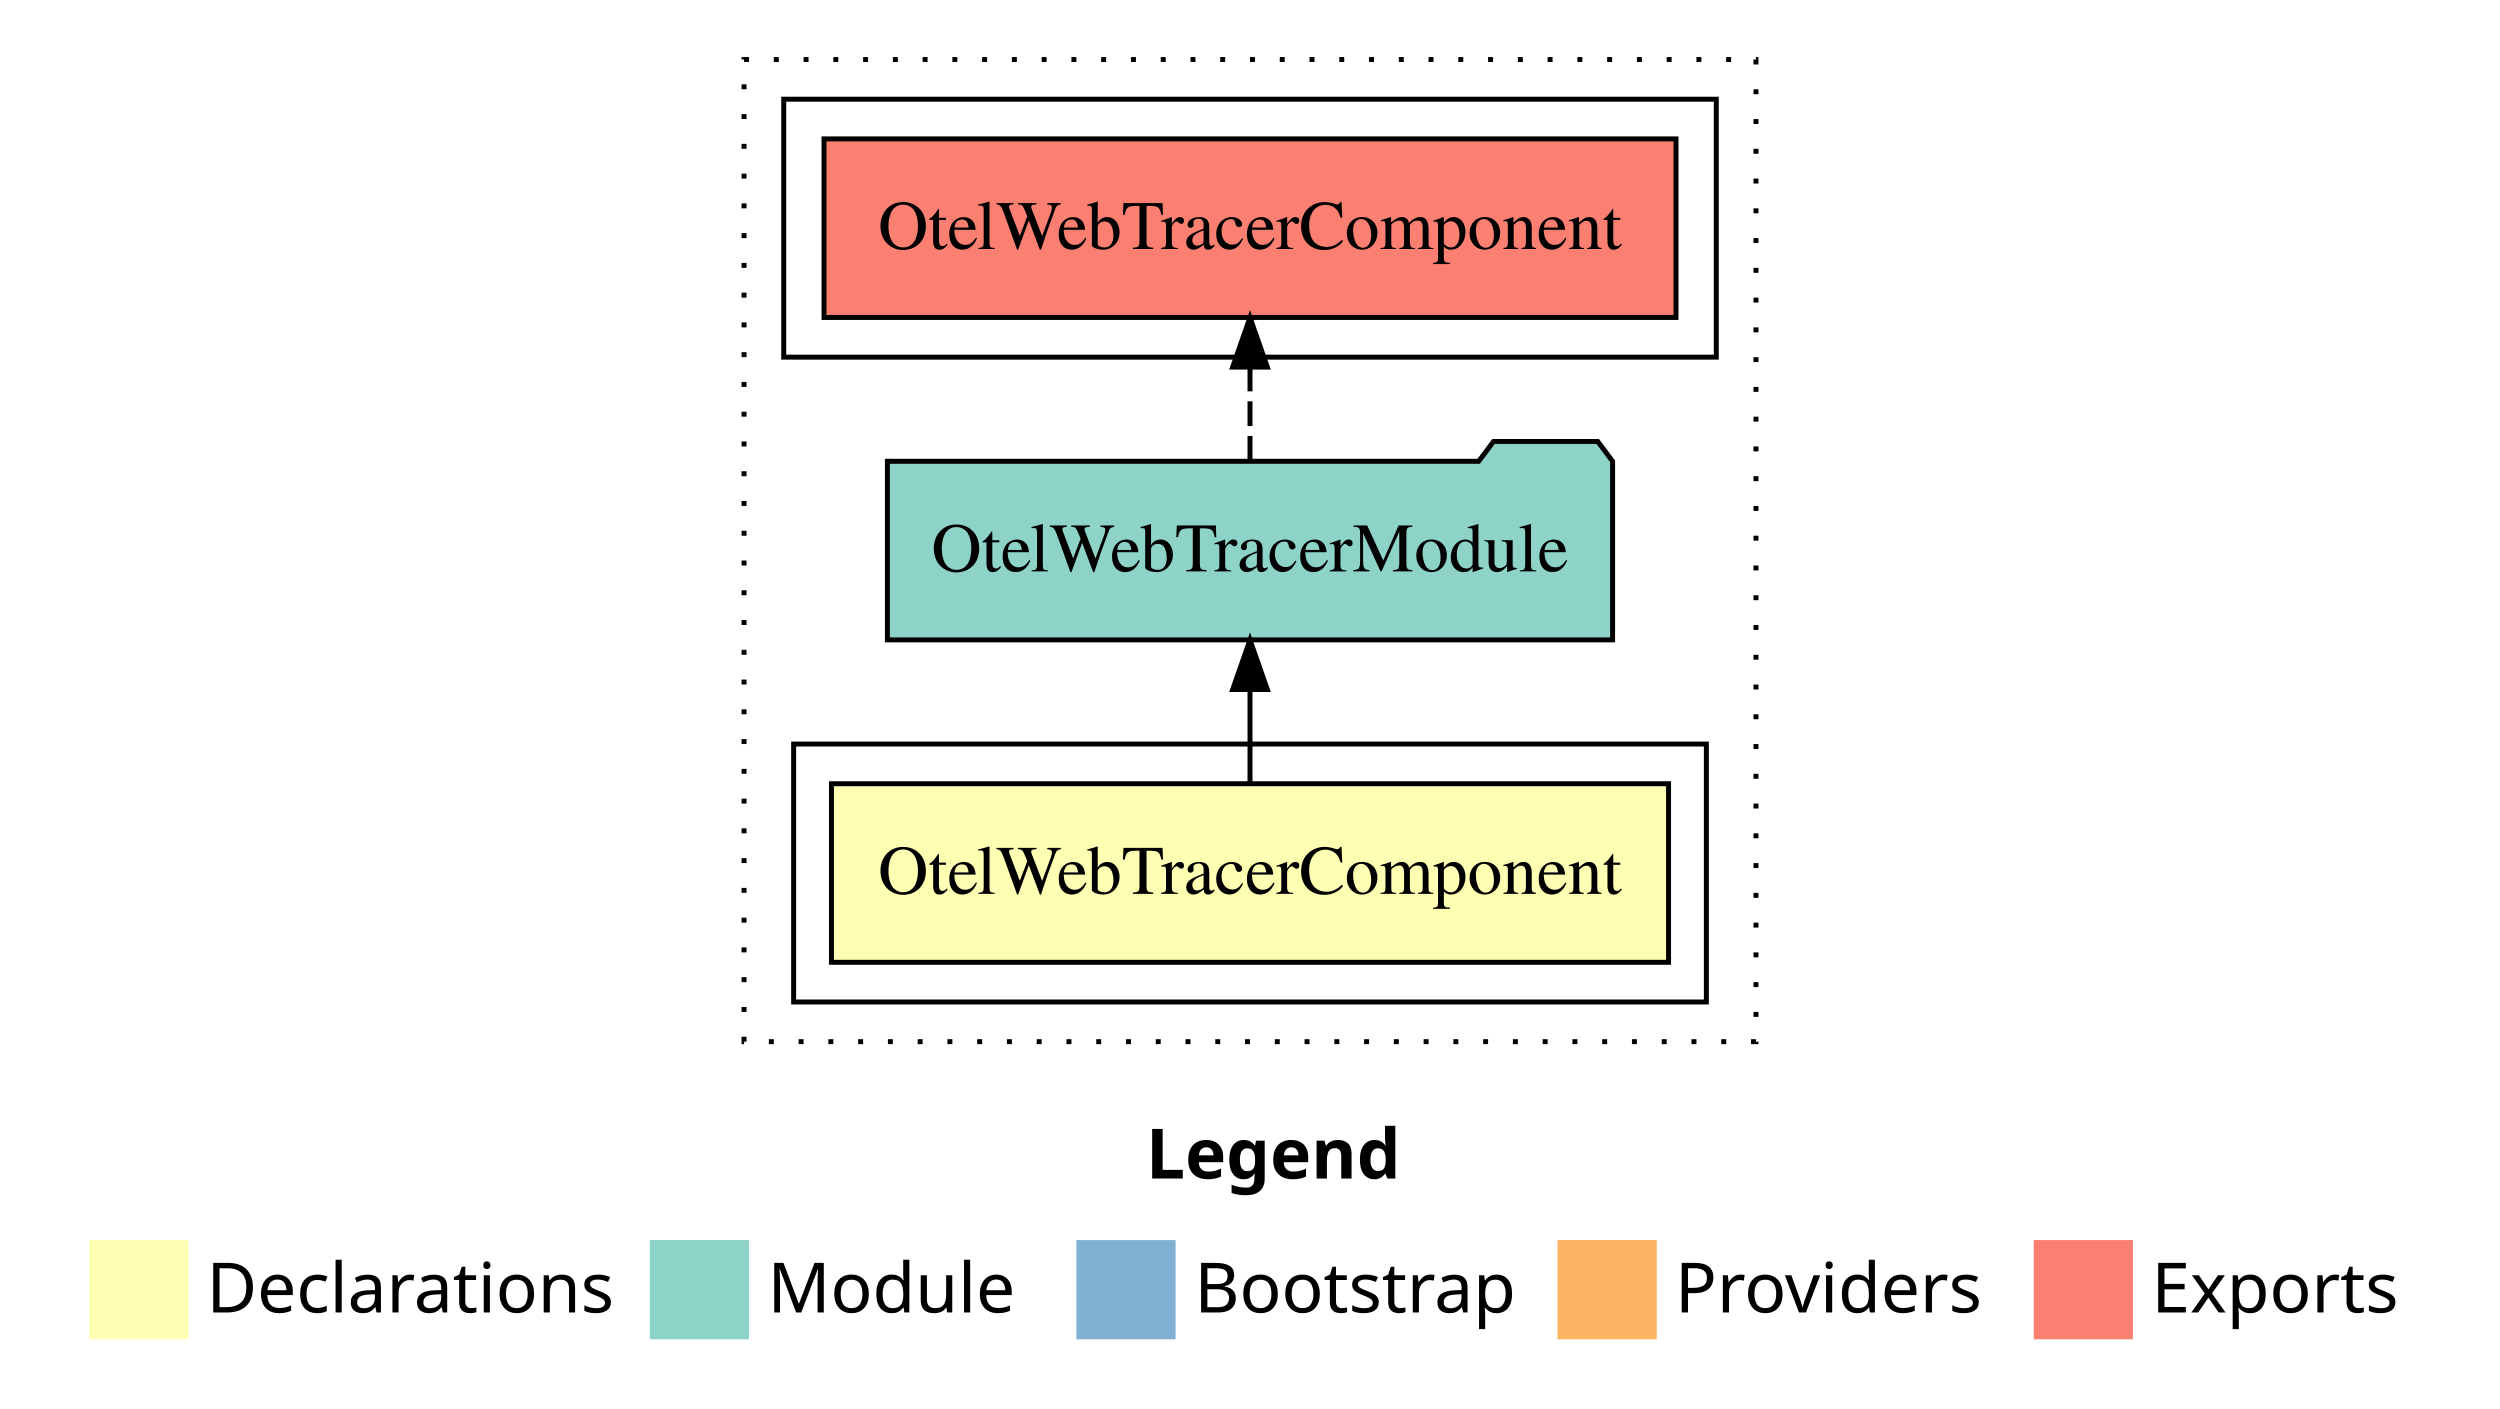
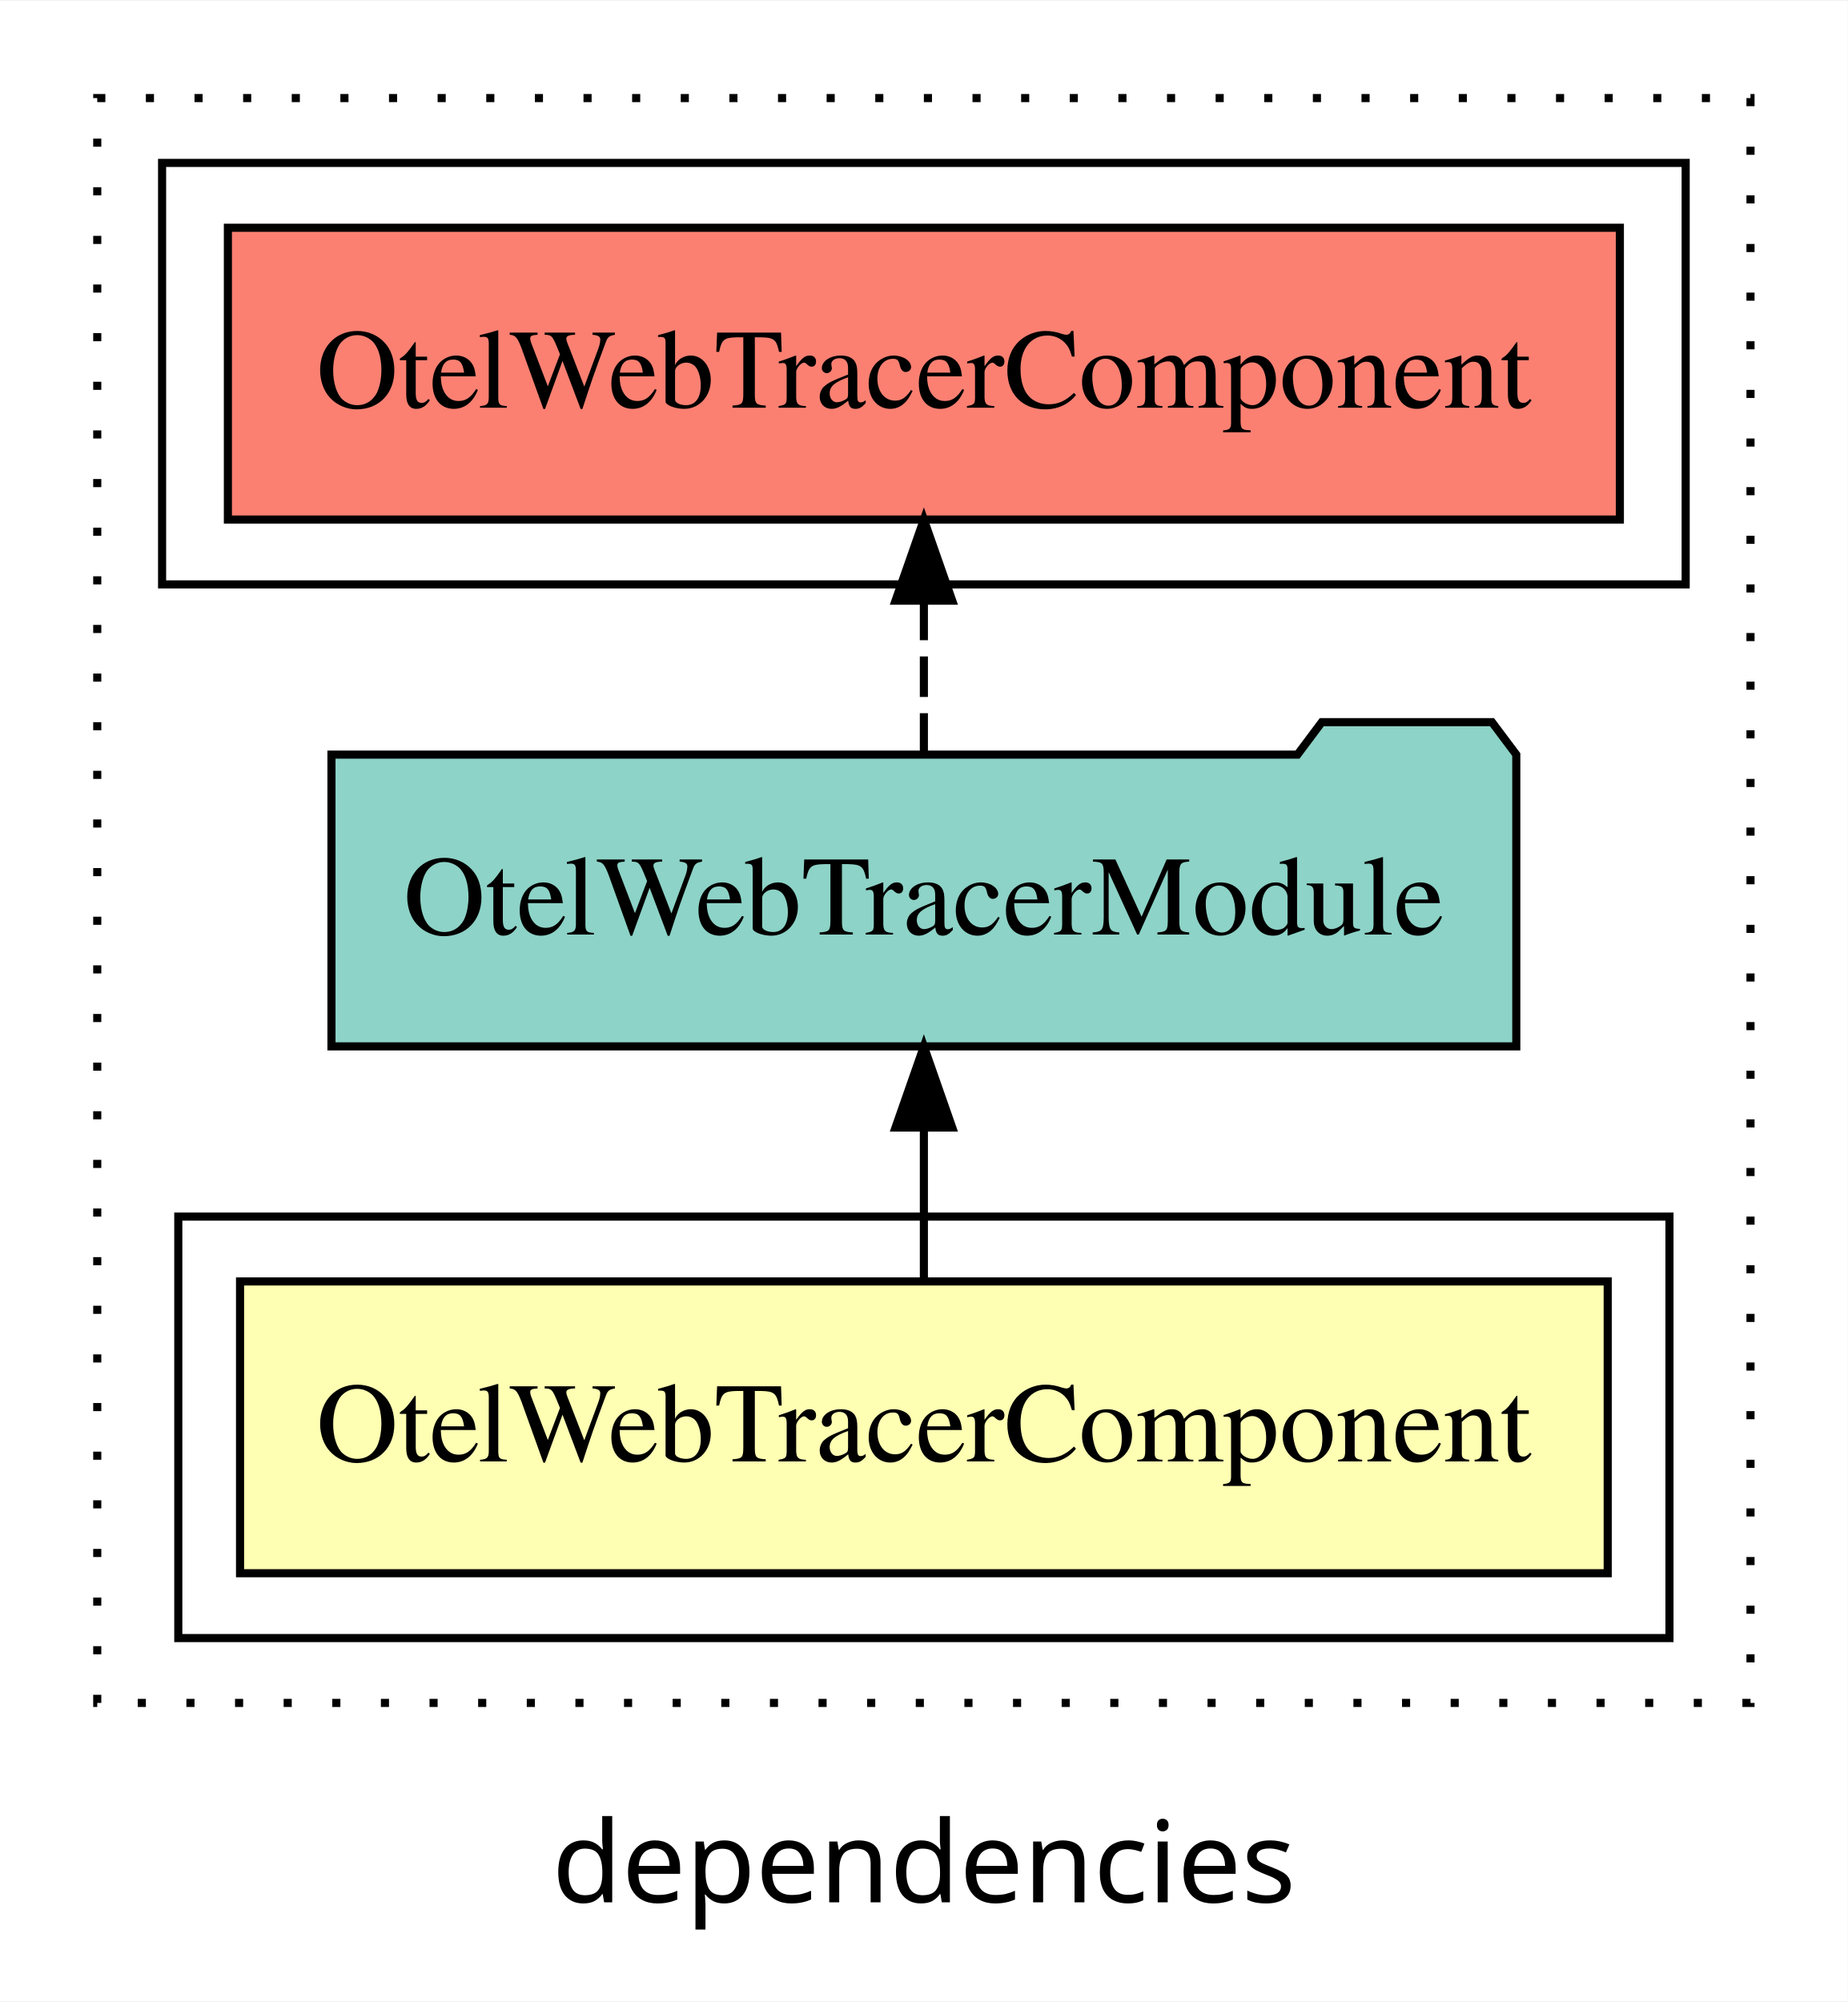
- <svg xmlns="http://www.w3.org/2000/svg" width="504pt" height="284pt" viewBox="0.00 0.00 504.00 284.00">
-   <g id="graph0" class="graph" transform="scale(1 1) rotate(0) translate(4 280)">
-     <polygon fill="white" stroke="transparent" points="-4,4 -4,-280 500,-280 500,4 -4,4" />
-     <text text-anchor="start" x="227.01" y="-42.4" font-family="sans-serif" font-weight="bold" font-size="14.00">Legend</text>
-     <polygon fill="#ffffb3" stroke="transparent" points="14,-10 14,-30 34,-30 34,-10 14,-10" />
-     <text text-anchor="start" x="37.63" y="-15.4" font-family="sans-serif" font-size="14.00">  Declarations</text>
-     <polygon fill="#8dd3c7" stroke="transparent" points="127,-10 127,-30 147,-30 147,-10 127,-10" />
-     <text text-anchor="start" x="150.73" y="-15.4" font-family="sans-serif" font-size="14.00">  Module</text>
-     <polygon fill="#80b1d3" stroke="transparent" points="213,-10 213,-30 233,-30 233,-10 213,-10" />
-     <text text-anchor="start" x="236.78" y="-15.4" font-family="sans-serif" font-size="14.00">  Bootstrap</text>
-     <polygon fill="#fdb462" stroke="transparent" points="310,-10 310,-30 330,-30 330,-10 310,-10" />
-     <text text-anchor="start" x="333.67" y="-15.4" font-family="sans-serif" font-size="14.00">  Providers</text>
-     <polygon fill="#fb8072" stroke="transparent" points="406,-10 406,-30 426,-30 426,-10 406,-10" />
-     <text text-anchor="start" x="429.73" y="-15.4" font-family="sans-serif" font-size="14.00">  Exports</text>
+ <svg xmlns="http://www.w3.org/2000/svg" width="228pt" height="247pt" viewBox="0.00 0.00 228.00 246.80">
+   <g id="graph0" class="graph" transform="scale(1 1) rotate(0) translate(4 242.8)">
+     <polygon fill="white" stroke="transparent" points="-4,4 -4,-242.8 224,-242.8 224,4 -4,4" />
+     <text text-anchor="middle" x="110" y="-8.2" font-family="sans-serif" font-size="14.00">dependencies</text>
    <g id="clust49" class="cluster">
-       <polygon fill="none" stroke="black" stroke-dasharray="1,5" points="146,-70 146,-268 350,-268 350,-70 146,-70" />
+       <polygon fill="none" stroke="black" stroke-dasharray="1,5" points="8,-32.8 8,-230.8 212,-230.8 212,-32.8 8,-32.8" />
    </g>
    <g id="clust50" class="cluster">
-       <polygon fill="none" stroke="black" points="156,-78 156,-130 340,-130 340,-78 156,-78" />
+       <polygon fill="none" stroke="black" points="18,-40.8 18,-92.8 202,-92.8 202,-40.8 18,-40.8" />
    </g>
    <g id="clust53" class="cluster">
-       <polygon fill="none" stroke="black" points="154,-208 154,-260 342,-260 342,-208 154,-208" />
+       <polygon fill="none" stroke="black" points="16,-170.8 16,-222.8 204,-222.8 204,-170.8 16,-170.8" />
    </g>
    <g id="node1" class="node">
-       <polygon fill="#ffffb3" stroke="black" points="332.38,-122 163.62,-122 163.62,-86 332.38,-86 332.38,-122" />
-       <text text-anchor="middle" x="248" y="-99.8" font-family="Times,serif" font-size="14.00">OtelWebTracerComponent</text>
+       <polygon fill="#ffffb3" stroke="black" points="194.38,-84.8 25.62,-84.8 25.62,-48.8 194.38,-48.8 194.38,-84.8" />
+       <text text-anchor="middle" x="110" y="-62.6" font-family="Times,serif" font-size="14.00">OtelWebTracerComponent</text>
    </g>
    <g id="node2" class="node">
-       <polygon fill="#8dd3c7" stroke="black" points="321.1,-187 318.1,-191 297.1,-191 294.1,-187 174.9,-187 174.9,-151 321.1,-151 321.1,-187" />
-       <text text-anchor="middle" x="248" y="-164.8" font-family="Times,serif" font-size="14.00">OtelWebTracerModule</text>
+       <polygon fill="#8dd3c7" stroke="black" points="183.1,-149.8 180.1,-153.8 159.1,-153.8 156.1,-149.8 36.9,-149.8 36.9,-113.8 183.1,-113.8 183.1,-149.8" />
+       <text text-anchor="middle" x="110" y="-127.6" font-family="Times,serif" font-size="14.00">OtelWebTracerModule</text>
    </g>
    <g id="edge1" class="edge">
-       <path fill="none" stroke="black" d="M248,-122.11C248,-122.11 248,-140.99 248,-140.99" />
-       <polygon fill="black" stroke="black" points="244.5,-140.99 248,-150.99 251.5,-140.99 244.5,-140.99" />
+       <path fill="none" stroke="black" d="M110,-84.91C110,-84.91 110,-103.79 110,-103.79" />
+       <polygon fill="black" stroke="black" points="106.5,-103.79 110,-113.79 113.5,-103.79 106.5,-103.79" />
    </g>
    <g id="node3" class="node">
-       <polygon fill="#fb8072" stroke="black" points="333.88,-252 162.12,-252 162.12,-216 333.88,-216 333.88,-252" />
-       <text text-anchor="middle" x="248" y="-229.8" font-family="Times,serif" font-size="14.00">OtelWebTracerComponent </text>
+       <polygon fill="#fb8072" stroke="black" points="195.88,-214.8 24.12,-214.8 24.12,-178.8 195.88,-178.8 195.88,-214.8" />
+       <text text-anchor="middle" x="110" y="-192.6" font-family="Times,serif" font-size="14.00">OtelWebTracerComponent </text>
    </g>
    <g id="edge2" class="edge">
-       <path fill="none" stroke="black" stroke-dasharray="5,2" d="M248,-187.11C248,-187.11 248,-205.99 248,-205.99" />
-       <polygon fill="black" stroke="black" points="244.5,-205.99 248,-215.99 251.5,-205.99 244.5,-205.99" />
+       <path fill="none" stroke="black" stroke-dasharray="5,2" d="M110,-149.91C110,-149.91 110,-168.79 110,-168.79" />
+       <polygon fill="black" stroke="black" points="106.5,-168.79 110,-178.79 113.5,-168.79 106.5,-168.79" />
    </g>
  </g>
</svg>
